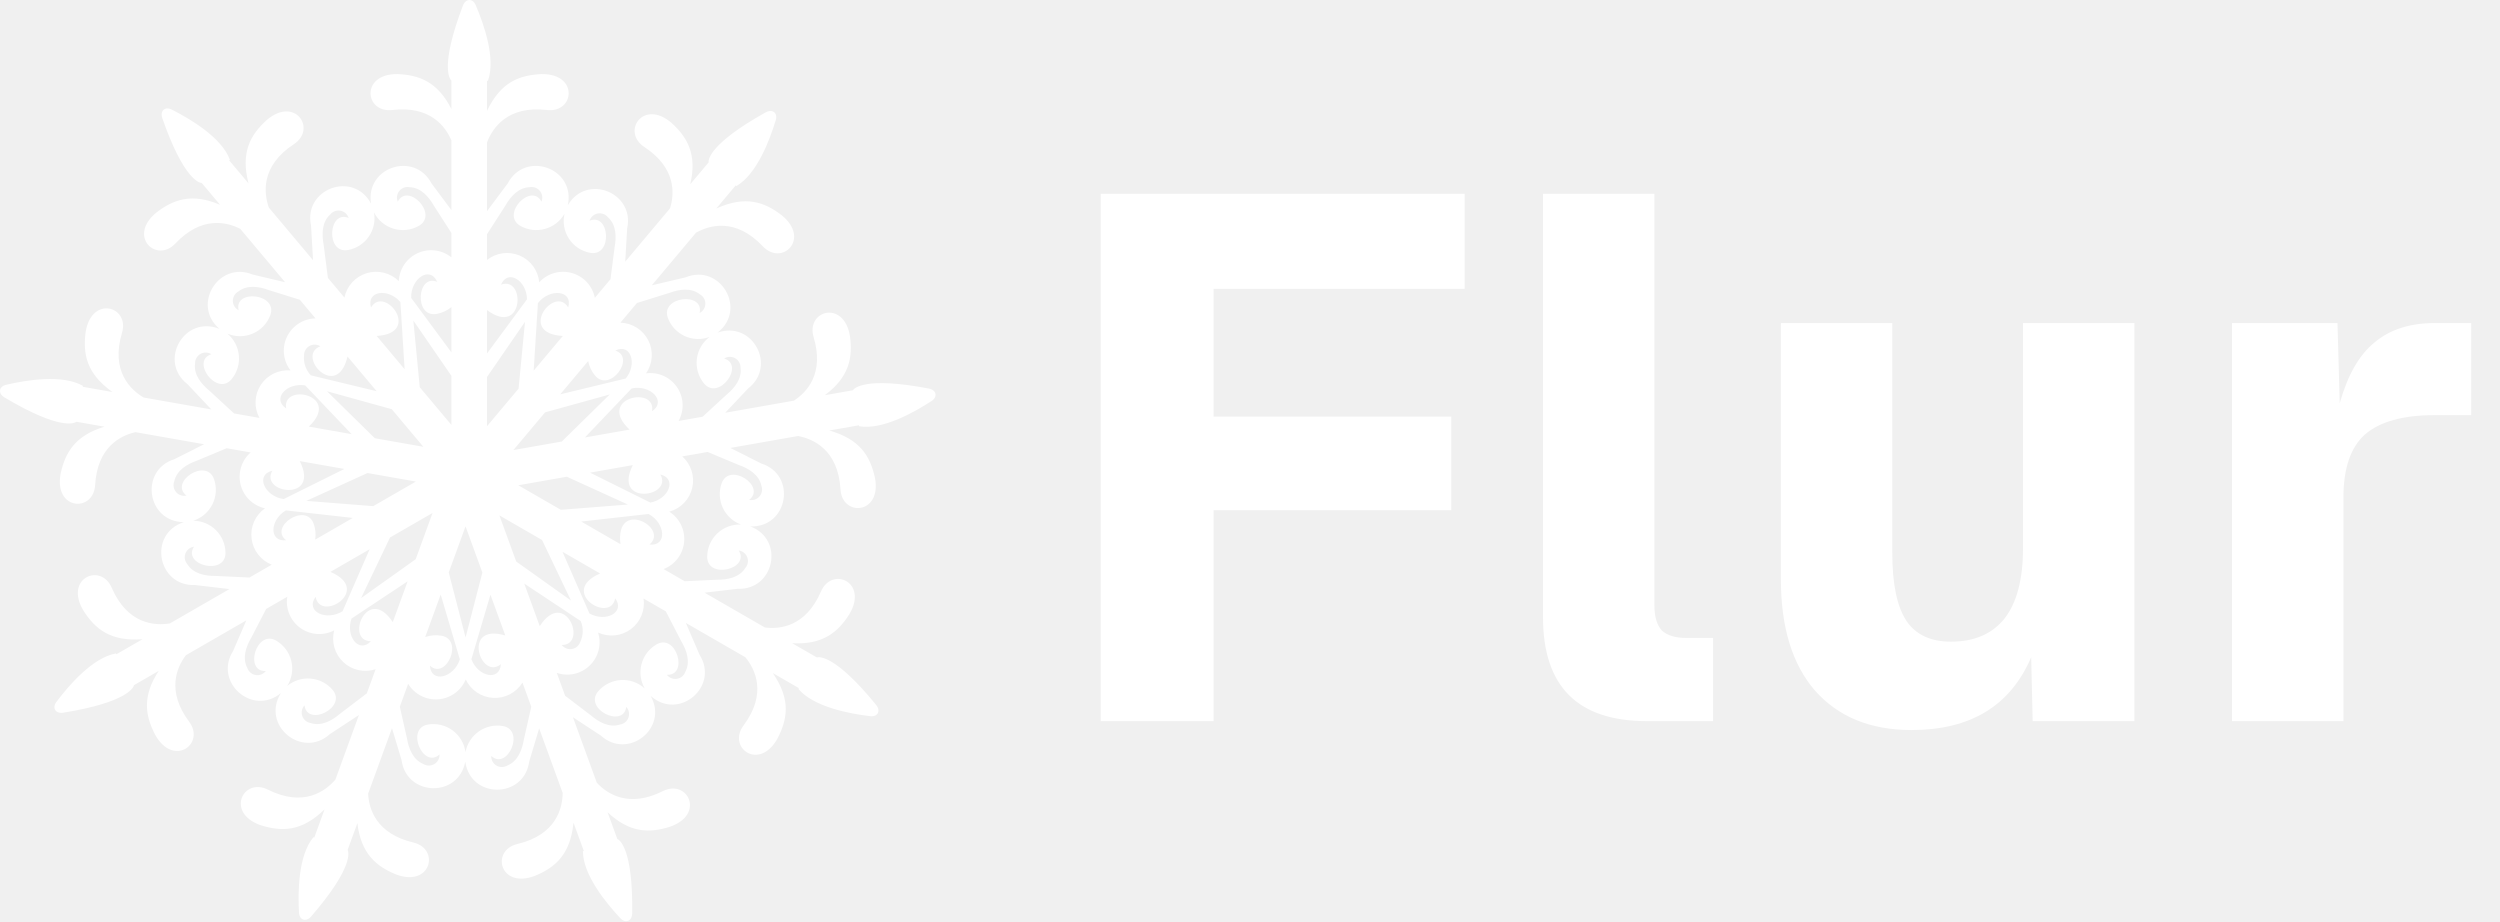
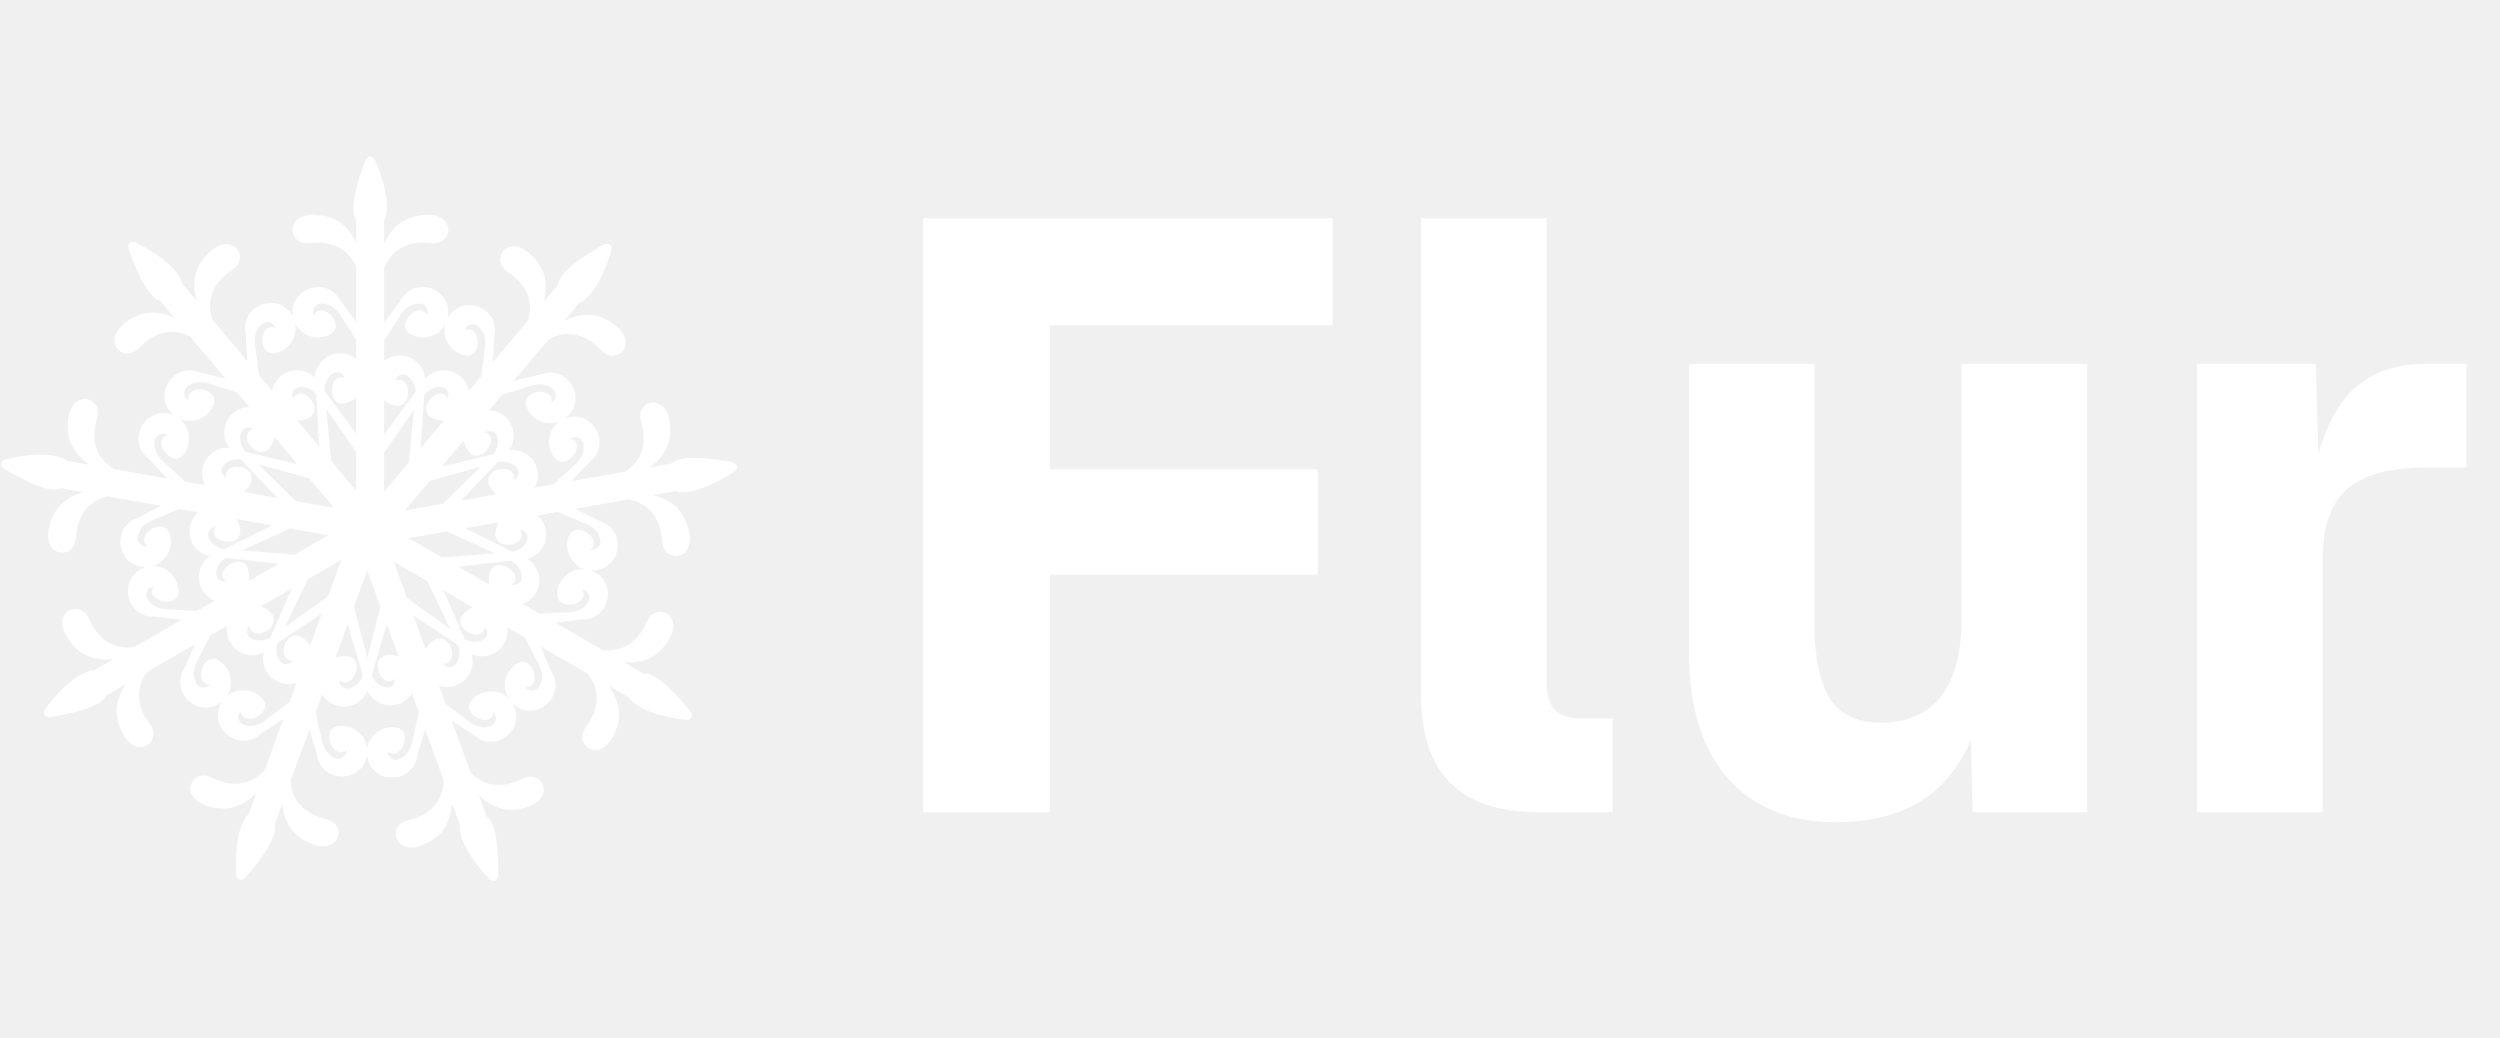
- <svg xmlns="http://www.w3.org/2000/svg" width="2087" height="769" viewBox="0 0 2087 769" fill="none">
+ <svg xmlns="http://www.w3.org/2000/svg" width="1853" height="769" viewBox="0 0 1853 769" fill="none">
  <g clip-path="url(#clip0_6018_37983)">
-     <path d="M775.421 324.37C721.504 314.065 712.886 324.363 711.97 325.795L688.561 329.919C709.071 314.661 711.954 298.336 709.548 280.664C704.521 249.832 672.563 259.288 679.213 281.463C688.346 311.92 673.528 327.491 662.723 334.469L605.4 344.566L624.508 324.316C648.76 305.643 628.238 267.355 599.006 277.67C624.071 258.208 601.294 219.658 572.318 231.53L544.112 238.194L581.032 194.243C592.056 188.085 613.929 181.385 636.823 205.632C652.723 222.472 676.9 199.554 652.683 179.79C637.977 168.432 622.291 163.063 598.008 174.033L614.172 154.791L614.79 155.309C631.831 145.35 642.575 116.975 647.62 100.235C649.431 94.228 644.751 90.695 639.19 93.796C591.255 120.521 591.281 133.942 591.501 135.628L576.221 153.818C582.116 128.961 573.819 114.604 560.605 102.61C536.913 82.219 518.517 109.983 537.881 122.7C564.475 140.167 563.144 161.61 559.357 173.894L521.942 218.435L523.55 190.653C530.14 160.803 489.688 144.588 474.025 171.311C480.621 140.285 438.458 125.378 423.862 153.084L406.544 176.3V118.927C411.026 107.131 423.47 87.954 456.61 91.828C479.628 94.519 483.401 61.439 452.131 61.848C433.5 62.724 418.114 68.409 406.544 92.545V67.425H407.351C413.996 48.855 403.967 20.22 397.061 4.157C394.582 -1.608 388.724 -1.31 386.459 4.636C366.937 55.885 375.592 66.152 376.845 67.302V91.047C365.366 68.221 349.771 62.55 331.931 61.848C300.66 61.44 304.434 94.519 327.451 91.828C359.064 88.132 371.842 105.413 376.845 117.254V175.399L360.199 153.084C346.001 125.985 304.691 139.524 309.783 170.071C294.948 142.035 252.987 157.746 259.66 188.313L261.332 217.217L224.413 173.267C220.256 161.352 217.448 138.672 245.328 120.361C264.692 107.643 246.296 79.88 222.605 100.272C208.855 112.766 200.836 127.264 207.436 153.057L191.272 133.814L191.89 133.296C185.031 114.804 158.922 99.308 143.295 91.437C137.686 88.612 133.391 92.602 135.482 98.612C153.504 150.404 166.741 152.713 168.442 152.789L183.722 170.979C160.24 160.864 144.645 166.532 130.526 177.449C106.309 197.215 130.486 220.133 146.386 203.292C168.225 180.163 189.134 185.196 200.586 191.055L238.001 235.596L210.891 229.19C182.607 217.524 159.596 254.503 183.223 274.551C153.781 262.672 131.761 301.563 156.542 320.732L176.423 341.8L119.86 331.838C109.009 325.379 92.263 309.808 101.838 277.88C108.487 255.704 76.53 246.248 71.503 277.081C69.131 295.559 72.064 311.683 93.85 327.256L69.085 322.894L69.225 322.101C52.071 312.339 22.099 317.232 5.063 321.237C-1.051 322.674 -1.774 328.489 3.695 331.749C50.863 359.873 62.467 353.114 63.805 352.088L87.217 356.212C62.719 363.541 54.42 377.896 50.63 395.325C44.797 426.016 78.065 428.048 79.409 404.938C81.255 373.198 100.511 363.628 113.054 360.762L170.378 370.859L145.488 383.359C116.363 392.592 122.436 435.503 153.375 435.903C123.281 445.814 131.506 489.609 162.761 488.381L191.547 491.755L141.807 520.441C129.339 522.461 106.491 521.285 93.279 490.679C84.103 469.422 53.538 482.698 69.528 509.544C79.458 525.241 92.359 535.646 118.934 533.633L97.156 546.192L96.752 545.494C77.33 549.031 57.519 572.024 47.045 586.03C43.287 591.057 46.474 595.975 52.762 594.962C106.955 586.226 111.528 573.606 111.899 571.945L132.485 560.073C118.435 581.417 121.315 597.743 129.627 613.527C144.908 640.783 171.701 620.979 157.859 602.412C138.848 576.913 147.441 557.217 155.206 546.969L205.615 517.897L194.592 543.454C178.223 569.227 210.488 598.2 234.445 578.641C217.77 605.557 252.252 633.825 275.405 612.815L299.627 596.916L279.983 650.828C271.732 660.382 253.472 674.151 223.657 659.188C202.949 648.796 188.077 678.591 217.602 688.891C235.408 694.432 251.813 694.347 270.95 675.62L262.349 699.225L261.591 698.949C248.988 714.129 248.608 744.463 249.598 761.917C249.953 768.181 255.56 769.902 259.724 765.089C295.616 723.601 290.999 710.996 290.215 709.486L298.345 687.174C301.317 712.545 314.028 723.201 330.553 729.957C359.797 741.024 367.578 708.65 345.027 703.315C314.056 695.987 307.965 675.383 307.318 662.547L327.226 607.909L335.228 634.565C339.274 664.819 382.633 666.296 388.399 635.93C392.944 667.255 437.551 666.769 441.767 635.809L450.092 608.077L469.736 661.989C469.563 674.606 464.435 696.878 431.967 704.56C409.416 709.895 417.197 742.269 446.442 731.201C463.641 724.158 476.14 713.273 478.769 686.781L487.37 710.386L486.611 710.661C486.725 730.382 505.953 753.864 517.943 766.599C522.246 771.169 527.649 768.887 527.742 762.526C528.539 707.7 516.892 701.008 515.319 700.355L507.189 678.042C525.792 695.569 542.388 695.571 559.393 690.136C588.917 679.836 574.045 650.04 553.337 660.433C524.896 674.706 506.971 662.833 498.216 653.415L478.307 598.777L501.59 614.059C524.157 634.637 558.322 607.929 543.2 580.965C566.84 602.042 600.697 573.029 584.004 546.605L572.536 520.015L622.277 548.702C630.263 558.478 640.666 578.832 620.737 605.563C606.896 624.13 633.688 643.934 648.969 616.678C657.525 600.124 660.289 583.97 645.15 561.893L666.928 574.453L666.524 575.151C679.301 590.185 709.141 595.827 726.521 597.884C732.758 598.622 735.429 593.405 731.406 588.473C696.736 545.96 683.508 548.314 681.883 548.823L661.297 536.951C686.827 538.433 699.54 527.778 709.07 512.696C725.059 485.849 694.493 472.573 685.317 493.83C672.715 523.026 651.343 525.44 638.576 523.847L588.167 494.775L615.836 491.532C646.365 492.806 655.351 450.409 626.415 439.463C658.088 440.43 665.354 396.467 635.563 386.943L609.667 373.938L666.231 363.975C678.639 366.336 699.706 375.248 701.641 408.521C702.985 431.631 736.253 429.599 730.42 398.909C726.463 380.766 717.902 366.581 692.241 359.393L717.006 355.031L717.146 355.825C736.608 359.138 763.097 344.3 777.734 334.716C782.988 331.277 781.676 325.566 775.421 324.37ZM558.616 244.576C566.927 241.465 576.871 239.91 584.211 245.664C585.622 246.435 586.796 247.574 587.609 248.961C588.422 250.347 588.843 251.928 588.826 253.534C588.809 255.141 588.355 256.713 587.513 258.082C586.672 259.451 585.473 260.565 584.046 261.307C588.077 243.329 550.781 247.381 557.591 265.545C558.838 268.857 560.727 271.891 563.149 274.473C565.571 277.056 568.478 279.137 571.705 280.597C574.931 282.057 578.414 282.868 581.955 282.984C585.496 283.099 589.024 282.517 592.339 281.271C589.42 283.463 586.974 286.223 585.15 289.383C583.325 292.544 582.159 296.04 581.721 299.662C581.284 303.284 581.583 306.957 582.603 310.461C583.623 313.964 585.341 317.225 587.655 320.048C599.997 335.021 622.158 304.783 604.556 299.281C605.912 298.417 607.478 297.938 609.086 297.894C610.694 297.851 612.283 298.244 613.684 299.033C615.085 299.822 616.246 300.976 617.041 302.372C617.837 303.769 618.237 305.355 618.2 306.961C619.519 316.187 613.199 324.012 606.346 329.646L586.548 347.887L566.492 351.419C568.909 347.051 570.063 342.099 569.828 337.114C569.593 332.13 567.977 327.308 565.16 323.187C562.343 319.066 558.435 315.807 553.873 313.774C549.311 311.74 544.273 311.012 539.321 311.67C542.09 307.681 543.728 303.018 544.063 298.176C544.398 293.333 543.418 288.49 541.225 284.158C539.032 279.826 535.709 276.166 531.606 273.565C527.502 270.964 522.772 269.519 517.914 269.381L531.715 252.952L558.616 244.576ZM551.241 396.074C565.42 399.491 558.32 416.677 542.933 419.559L492.563 394.564L528.284 388.272C511.126 422.537 562.277 415.215 551.241 396.074ZM513.535 499.458C522.197 511.179 505.699 519.786 492.058 512.114L469.557 460.625L500.969 478.741C465.775 493.973 509.673 521.207 513.535 499.458ZM484.398 535.901C483.883 537.422 482.963 538.776 481.738 539.816C480.512 540.857 479.026 541.545 477.44 541.807C475.853 542.07 474.225 541.896 472.729 541.306C471.233 540.716 469.926 539.731 468.947 538.456C491.133 538.401 471.71 490.347 450.581 522.681L437.641 487.169L484.748 518.412C485.938 521.184 486.523 524.178 486.462 527.194C486.402 530.21 485.698 533.178 484.398 535.901ZM418.123 554.445C417.216 568.985 399.04 564.986 393.526 550.35L409.422 496.459L421.827 530.506C385.067 519.578 401.169 568.625 418.123 554.445ZM368.426 530.684C363.913 529.902 359.274 530.291 354.954 531.812L367.893 496.3L383.874 550.481C379.1 565.565 359.893 570.904 358.872 555.689C372.443 568.166 387.578 533.875 368.426 530.684ZM327.892 519.345C306.763 487.369 287.538 535.282 309.649 535.304C299.597 545.861 288.248 531.126 293.443 516.374L340.297 485.298L327.892 519.345ZM238.906 340.961C226.752 332.906 239.308 319.182 254.753 321.731L293.528 362.427L257.807 356.135C285.662 329.799 235.089 319.203 238.906 340.961ZM253.807 296.762C253.771 295.156 254.171 293.57 254.966 292.173C255.762 290.777 256.922 289.623 258.324 288.834C259.725 288.045 261.314 287.652 262.922 287.695C264.53 287.739 266.096 288.218 267.452 289.082C246.623 296.713 281.328 335.234 290.112 297.631L314.43 326.581L259.467 313.315C257.399 311.117 255.824 308.503 254.848 305.648C253.873 302.794 253.518 299.765 253.807 296.762ZM309.736 256.693C305.609 242.72 324.059 240.269 334.251 252.138L337.766 308.209L314.451 280.454C352.738 278.164 320.812 237.576 309.736 256.693ZM364.571 262.042C369.081 261.235 373.307 259.285 376.845 256.379V294.17L343.277 248.717C342.598 232.911 358.819 221.333 364.987 235.281C347.963 228.193 345.481 265.587 364.571 262.042ZM418.221 237.62C424.052 224.266 439.763 234.234 439.932 249.871L406.543 295.081V258.849C437.345 281.678 439.009 230.087 418.221 237.62ZM496.697 313.433C509.04 328.406 531.201 298.167 513.599 292.665C526.659 286.179 532.279 303.903 522.347 315.99L467.678 329.185L490.992 301.43C491.853 305.846 493.815 309.975 496.697 313.433ZM544.303 343.3C548.102 321.465 497.353 332.228 525.562 358.628L488.304 365.19L527.287 324.275C542.752 320.863 556.983 334.809 544.303 343.3ZM416.906 430.261L452.511 450.795L476.617 501.297L430.932 468.756L416.906 430.261ZM347.029 466.823L301.425 499.306L325.575 448.714L361.091 428.231L347.029 466.823ZM353.4 372.972L312.911 365.84L272.967 326.62L327.039 341.59L353.4 372.972ZM455.026 344.246L509.001 329.302L468.986 368.593L428.599 375.706L455.026 344.246ZM347.178 402L311.573 422.534L255.735 418.136L306.79 394.886L347.178 402ZM432.691 405.109L473.18 397.978L524.144 421.187L468.207 425.592L432.691 405.109ZM474.325 256.693C463.185 237.528 431.234 278.358 469.832 280.469L445.513 309.419L449.047 253.046C458.698 240.502 478.574 242.048 474.325 256.693ZM406.543 314.742L438.274 268.637L432.904 324.429L406.543 355.811V314.742ZM350.418 323.27L345.057 267.578L376.845 313.765V354.73L350.418 323.27ZM227.355 392.922C216.31 412.142 267.684 419.366 250.215 384.921L287.473 391.483L236.832 416.613C221.132 414.536 212.533 396.568 227.355 392.922ZM261.865 437.252C255.393 418.965 224.214 439.808 238.871 450.992C224.378 452.625 225.165 434.051 238.637 426.085L294.527 432.364L263.115 450.48C263.82 446.036 263.389 441.486 261.865 437.252ZM263.46 498.213C267.366 520.028 311.37 492.577 275.823 477.407L308.587 458.511L285.964 510.277C272.519 518.725 254.504 510.631 263.46 498.213ZM374.602 477.887L388.628 439.392L402.69 477.984L388.659 532.149L374.602 477.887ZM542.18 454.576C559.139 440.289 513.338 415.949 517.959 454.285L485.195 435.389L541.386 429.077C555.429 436.392 557.356 456.214 542.18 454.576ZM421.761 171.876C426.125 164.157 432.742 156.58 442.067 156.275C443.644 155.96 445.278 156.079 446.792 156.619C448.307 157.159 449.647 158.1 450.668 159.342C451.689 160.583 452.353 162.078 452.589 163.668C452.825 165.257 452.624 166.88 452.008 168.365C443.527 152.004 417.564 179.056 434.469 188.598C440.704 192.094 448.069 192.99 454.961 191.088C461.853 189.186 467.714 184.642 471.268 178.444C470.443 181.987 470.345 185.66 470.979 189.241C471.613 192.823 472.967 196.24 474.957 199.285C476.947 202.331 479.534 204.943 482.561 206.964C485.588 208.985 488.993 210.374 492.572 211.046C511.661 214.591 509.18 177.198 492.155 184.285C492.639 182.753 493.53 181.381 494.733 180.315C495.937 179.249 497.407 178.53 498.988 178.234C500.569 177.939 502.201 178.078 503.709 178.637C505.217 179.196 506.544 180.153 507.549 181.407C514.496 187.628 514.69 197.681 513.066 206.397L509.638 233.081L496.567 248.641C495.6 243.746 493.293 239.215 489.902 235.551C486.51 231.888 482.167 229.236 477.357 227.891C472.547 226.546 467.458 226.561 462.655 227.933C457.853 229.305 453.525 231.98 450.155 235.662C449.709 230.828 447.964 226.204 445.104 222.279C442.244 218.354 438.376 215.274 433.908 213.365C429.439 211.456 424.537 210.788 419.721 211.433C414.904 212.077 410.351 214.01 406.543 217.027V195.566L421.761 171.876ZM270.143 204.058C268.518 195.342 268.712 185.289 275.659 179.068C276.664 177.814 277.992 176.856 279.5 176.297C281.008 175.738 282.639 175.599 284.22 175.895C285.801 176.19 287.272 176.909 288.476 177.975C289.679 179.041 290.57 180.414 291.054 181.946C274.029 174.858 271.547 212.252 290.637 208.707C294.119 208.055 297.438 206.723 300.405 204.79C303.372 202.856 305.928 200.357 307.928 197.436C309.928 194.516 311.332 191.23 312.061 187.767C312.79 184.304 312.828 180.732 312.175 177.254C313.829 180.507 316.125 183.392 318.924 185.736C321.723 188.08 324.968 189.834 328.463 190.894C331.958 191.953 335.631 192.296 339.262 191.901C342.893 191.507 346.407 190.383 349.592 188.597C366.497 179.056 340.534 152.004 332.053 168.364C331.437 166.88 331.236 165.257 331.472 163.668C331.709 162.078 332.373 160.583 333.394 159.341C334.414 158.1 335.754 157.159 337.269 156.619C338.783 156.079 340.417 155.96 341.994 156.275C351.319 156.58 357.936 164.156 362.3 171.876L376.845 194.519V214.863C372.959 211.727 368.277 209.731 363.322 209.097C358.367 208.463 353.332 209.215 348.78 211.271C344.228 213.326 340.337 216.604 337.54 220.739C334.743 224.874 333.15 229.703 332.939 234.689C329.487 231.273 325.175 228.851 320.459 227.681C315.743 226.51 310.797 226.634 306.146 228.039C301.494 229.444 297.309 232.078 294.032 235.662C290.755 239.247 288.509 243.649 287.53 248.404L273.729 231.976L270.143 204.058ZM174.705 326.062C167.852 320.428 161.531 312.603 162.85 303.377C162.813 301.771 163.214 300.185 164.009 298.788C164.805 297.392 165.965 296.237 167.366 295.449C168.768 294.66 170.357 294.267 171.965 294.31C173.573 294.354 175.138 294.833 176.495 295.697C158.892 301.199 181.054 331.437 193.397 316.464C197.927 310.938 200.088 303.848 199.41 296.738C198.732 289.628 195.269 283.073 189.776 278.501C193.126 279.927 196.73 280.661 200.371 280.659C204.012 280.658 207.615 279.92 210.964 278.491C214.312 277.062 217.337 274.971 219.855 272.344C222.373 269.717 224.334 266.608 225.618 263.205C232.428 245.041 195.131 240.989 199.162 258.967C197.735 258.226 196.537 257.111 195.695 255.742C194.853 254.373 194.4 252.801 194.383 251.195C194.366 249.588 194.787 248.007 195.6 246.621C196.412 245.235 197.587 244.095 198.998 243.324C206.338 237.57 216.282 239.125 224.593 242.237L250.305 250.243L263.376 265.802C258.382 265.904 253.514 267.387 249.313 270.087C245.113 272.787 241.745 276.598 239.583 281.097C237.422 285.595 236.552 290.604 237.071 295.567C237.589 300.529 239.476 305.251 242.521 309.206C237.678 308.805 232.816 309.718 228.45 311.85C224.083 313.982 220.375 317.253 217.717 321.317C215.058 325.381 213.549 330.087 213.348 334.938C213.147 339.788 214.262 344.603 216.575 348.872L195.417 345.146L174.705 326.062ZM180.103 480.802C171.229 480.886 161.351 478.95 156.425 471.036C155.363 469.829 154.649 468.357 154.36 466.776C154.071 465.196 154.217 463.566 154.783 462.062C155.349 460.559 156.313 459.237 157.573 458.238C158.833 457.239 160.34 456.601 161.935 456.391C151.992 471.908 188.426 480.843 188.246 461.448C188.162 454.357 185.296 447.582 180.264 442.579C175.233 437.577 168.436 434.747 161.337 434.697C164.787 433.595 167.98 431.813 170.728 429.457C173.476 427.101 175.724 424.219 177.339 420.981C178.953 417.743 179.902 414.214 180.128 410.604C180.355 406.993 179.855 403.374 178.657 399.96C172.186 381.673 141.008 402.517 155.664 413.7C154.094 414.049 152.459 413.964 150.933 413.456C149.407 412.948 148.048 412.035 147.002 410.815C145.955 409.595 145.26 408.114 144.991 406.53C144.721 404.946 144.888 403.319 145.473 401.822C147.392 392.702 156.011 387.508 164.379 384.555L189.228 374.179L209.253 377.706C205.492 380.99 202.718 385.252 201.238 390.018C199.758 394.783 199.63 399.865 200.869 404.699C202.108 409.532 204.665 413.928 208.255 417.397C211.846 420.865 216.329 423.271 221.207 424.346C217.239 427.149 214.104 430.97 212.131 435.407C210.158 439.843 209.421 444.729 209.999 449.549C210.576 454.368 212.446 458.943 215.411 462.789C218.376 466.635 222.326 469.609 226.844 471.398L208.25 482.121L180.103 480.802ZM283.813 595.873C277.069 601.636 268.256 606.495 259.39 603.595C257.8 603.352 256.306 602.683 255.067 601.658C253.829 600.633 252.892 599.291 252.358 597.776C251.824 596.261 251.712 594.629 252.034 593.055C252.356 591.481 253.1 590.024 254.187 588.84C256.555 607.111 290.215 590.56 277.597 575.818C272.969 570.44 266.414 567.091 259.341 566.49C252.267 565.888 245.24 568.084 239.77 572.604C241.702 569.544 243.002 566.129 243.591 562.56C244.18 558.991 244.048 555.34 243.201 551.823C242.354 548.305 240.81 544.993 238.66 542.082C236.51 539.171 233.798 536.72 230.684 534.873C213.96 525.02 203.488 561.006 221.913 560.162C220.934 561.437 219.627 562.423 218.131 563.013C216.635 563.603 215.007 563.776 213.42 563.514C211.833 563.252 210.348 562.564 209.122 561.523C207.897 560.483 206.977 559.129 206.462 557.607C202.063 549.388 205.323 539.876 209.834 532.24L222.192 508.336L239.802 498.18C239.034 503.111 239.651 508.157 241.584 512.758C243.517 517.359 246.689 521.334 250.749 524.242C254.808 527.149 259.595 528.874 264.578 529.226C269.56 529.577 274.543 528.541 278.971 526.233C277.736 530.928 277.793 535.869 279.136 540.534C280.479 545.199 283.059 549.415 286.603 552.737C290.147 556.058 294.523 558.362 299.269 559.404C304.015 560.447 308.955 560.189 313.567 558.658L306.224 578.811L283.813 595.873ZM437.306 617.432C435.848 626.177 432.225 635.558 423.567 639.03C422.193 639.865 420.617 640.311 419.009 640.321C417.4 640.332 415.819 639.905 414.435 639.087C413.051 638.269 411.915 637.091 411.149 635.678C410.383 634.266 410.015 632.671 410.086 631.066C423.657 643.543 438.792 609.252 419.64 606.061C412.634 604.912 405.457 606.555 399.652 610.637C393.846 614.718 389.876 620.913 388.594 627.888C388.106 624.303 386.904 620.852 385.059 617.74C383.213 614.627 380.763 611.915 377.85 609.764C374.938 607.614 371.624 606.068 368.104 605.218C364.584 604.368 360.929 604.232 357.355 604.817C338.203 608.007 353.338 642.298 366.909 629.822C366.98 631.427 366.612 633.021 365.846 634.433C365.08 635.846 363.944 637.024 362.56 637.842C361.175 638.66 359.595 639.087 357.986 639.077C356.378 639.067 354.803 638.62 353.429 637.785C344.771 634.313 341.146 624.933 339.689 616.187L333.773 589.941L340.728 570.854C343.313 575.124 347.033 578.593 351.474 580.877C355.915 583.161 360.904 584.169 365.884 583.789C370.865 583.41 375.642 581.658 379.685 578.728C383.728 575.798 386.879 571.805 388.785 567.193C390.86 571.583 394.083 575.332 398.114 578.043C402.145 580.754 406.834 582.327 411.686 582.596C416.538 582.865 421.373 581.82 425.679 579.571C429.986 577.322 433.605 573.953 436.153 569.819L443.496 589.972L437.306 617.432ZM568.762 535.392C573.273 543.027 576.533 552.54 572.135 560.759C571.62 562.281 570.7 563.634 569.475 564.675C568.249 565.715 566.763 566.403 565.177 566.666C563.59 566.928 561.962 566.755 560.466 566.165C558.97 565.574 557.662 564.589 556.684 563.314C575.108 564.158 564.637 528.171 547.911 538.025C541.806 541.643 537.365 547.509 535.544 554.363C533.723 561.217 534.667 568.512 538.174 574.678C535.493 572.245 532.352 570.374 528.935 569.174C525.519 567.975 521.896 567.472 518.281 567.694C514.667 567.917 511.134 568.86 507.89 570.469C504.647 572.079 501.759 574.321 499.398 577.064C486.779 591.805 520.439 608.355 522.807 590.084C523.894 591.268 524.639 592.725 524.961 594.299C525.283 595.873 525.171 597.505 524.637 599.021C524.103 600.536 523.166 601.878 521.928 602.903C520.689 603.928 519.195 604.597 517.605 604.84C508.738 607.74 499.926 602.881 493.182 597.117L471.761 580.81L464.806 561.723C469.534 563.334 474.616 563.603 479.488 562.501C484.359 561.399 488.83 558.968 492.401 555.48C495.972 551.991 498.504 547.581 499.716 542.741C500.928 537.9 500.772 532.819 499.265 528.062C503.679 530.093 508.56 530.895 513.392 530.383C518.225 529.872 522.83 528.066 526.72 525.157C530.61 522.247 533.641 518.343 535.492 513.855C537.344 509.367 537.948 504.462 537.24 499.66L555.833 510.383L568.762 535.392ZM616.672 388.139C625.04 391.092 633.658 396.286 635.578 405.406C636.163 406.903 636.33 408.53 636.06 410.114C635.791 411.698 635.095 413.179 634.049 414.399C633.002 415.619 631.643 416.532 630.118 417.04C628.592 417.548 626.957 417.633 625.386 417.284C640.043 406.101 608.864 385.257 602.393 403.544C600.044 410.236 600.417 417.581 603.433 424.001C606.449 430.421 611.866 435.402 618.519 437.875C614.901 437.732 611.29 438.316 607.901 439.591C604.512 440.865 601.413 442.806 598.787 445.297C596.161 447.788 594.062 450.78 592.613 454.095C591.164 457.411 590.395 460.982 590.351 464.6C590.17 483.994 626.605 475.06 616.661 459.543C618.256 459.753 619.764 460.391 621.024 461.39C622.284 462.388 623.248 463.71 623.814 465.214C624.38 466.718 624.526 468.347 624.237 469.928C623.948 471.508 623.234 472.981 622.172 474.187C617.245 482.101 607.368 484.038 598.493 483.953L571.59 485.214L553.981 475.059C558.639 473.257 562.705 470.201 565.728 466.228C568.75 462.256 570.61 457.524 571.101 452.558C571.592 447.593 570.694 442.589 568.508 438.103C566.321 433.617 562.932 429.824 558.716 427.147C563.404 425.869 567.66 423.35 571.033 419.855C574.406 416.36 576.771 412.02 577.878 407.294C578.986 402.567 578.795 397.63 577.326 393.003C575.857 388.376 573.163 384.231 569.531 381.007L590.674 377.283L616.672 388.139Z" fill="white" />
+     <path d="M542.292 342.511C504.642 335.314 498.624 342.505 497.984 343.506L481.637 346.385C495.959 335.731 497.973 324.331 496.293 311.99C492.782 290.46 470.466 297.063 475.11 312.549C481.487 333.817 471.14 344.69 463.595 349.563L423.565 356.614L436.909 342.473C453.844 329.433 439.513 302.696 419.1 309.899C436.603 296.309 420.698 269.389 400.464 277.679L380.767 282.333L406.548 251.642C414.247 247.342 429.521 242.663 445.508 259.595C456.611 271.354 473.494 255.351 456.583 241.549C446.314 233.618 435.36 229.868 418.403 237.529L429.691 224.092L430.123 224.454C442.022 217.5 449.525 197.685 453.048 185.995C454.313 181.8 451.045 179.333 447.161 181.498C413.687 200.161 413.705 209.533 413.859 210.71L403.189 223.412C407.306 206.055 401.512 196.029 392.284 187.654C375.74 173.415 362.894 192.802 376.416 201.683C394.987 213.88 394.057 228.854 391.413 237.432L365.286 268.535L366.408 249.135C371.01 228.29 342.762 216.967 331.825 235.628C336.431 213.963 306.988 203.552 296.795 222.9L284.702 239.112V199.048C287.832 190.811 296.522 177.419 319.664 180.124C335.737 182.003 338.372 158.904 316.536 159.189C303.526 159.801 292.782 163.771 284.702 180.625V163.083H285.265C289.906 150.116 282.903 130.12 278.08 118.903C276.349 114.877 272.258 115.085 270.676 119.237C257.044 155.025 263.088 162.195 263.963 162.998V179.579C255.947 163.639 245.057 159.679 232.599 159.189C210.763 158.904 213.397 182.003 229.471 180.124C251.546 177.544 260.47 189.611 263.963 197.88V238.482L252.339 222.9C242.424 203.977 213.577 213.431 217.133 234.762C206.774 215.185 177.472 226.156 182.131 247.501L183.299 267.685L157.518 236.994C154.615 228.674 152.655 212.836 172.124 200.049C185.645 191.168 172.8 171.781 156.256 186.021C146.654 194.745 141.054 204.87 145.663 222.881L134.375 209.444L134.807 209.082C130.018 196.169 111.785 185.348 100.873 179.851C96.956 177.879 93.957 180.665 95.417 184.861C108.002 221.029 117.245 222.641 118.434 222.694L129.103 235.396C112.706 228.333 101.815 232.291 91.956 239.915C75.045 253.717 91.928 269.721 103.032 257.961C118.282 241.81 132.883 245.324 140.88 249.415L167.007 280.519L148.076 276.046C128.325 267.899 112.256 293.722 128.755 307.722C108.195 299.427 92.819 326.584 110.124 339.97L124.007 354.682L84.508 347.725C76.931 343.215 65.237 332.342 71.923 310.046C76.566 294.561 54.25 287.957 50.74 309.488C49.084 322.392 51.132 333.651 66.345 344.526L49.051 341.48L49.149 340.926C37.17 334.109 16.241 337.526 4.344 340.323C0.075 341.326 -0.43 345.387 3.389 347.664C36.327 367.302 44.43 362.583 45.364 361.866L61.713 364.746C44.606 369.864 38.811 379.889 36.164 392.059C32.091 413.491 55.322 414.91 56.261 398.772C57.55 376.608 70.996 369.925 79.755 367.924L119.785 374.974L102.404 383.703C82.066 390.151 86.307 420.116 107.912 420.395C86.897 427.316 92.64 457.899 114.466 457.041L134.568 459.397L99.834 479.429C91.127 480.84 75.172 480.019 65.946 458.646C59.539 443.802 38.194 453.072 49.36 471.82C56.295 482.781 65.304 490.047 83.861 488.641L68.653 497.411L68.372 496.924C54.809 499.393 40.974 515.45 33.661 525.23C31.036 528.74 33.262 532.175 37.653 531.468C75.496 525.367 78.69 516.554 78.948 515.395L93.324 507.104C83.513 522.009 85.524 533.409 91.328 544.432C101.999 563.465 120.709 549.635 111.043 536.67C97.768 518.864 103.768 505.11 109.19 497.954L144.392 477.653L136.694 495.499C125.263 513.497 147.794 533.729 164.524 520.07C152.879 538.866 176.959 558.606 193.126 543.934L210.041 532.832L196.323 570.479C190.562 577.151 177.811 586.766 156.991 576.317C142.53 569.06 132.145 589.867 152.762 597.059C165.196 600.929 176.652 600.869 190.015 587.792L184.009 604.275L183.48 604.083C174.679 614.683 174.414 635.866 175.105 648.054C175.353 652.428 179.269 653.63 182.176 650.269C207.24 621.298 204.016 612.495 203.468 611.441L209.145 595.86C211.221 613.577 220.098 621.018 231.637 625.736C252.059 633.464 257.492 610.857 241.745 607.132C220.117 602.015 215.863 587.626 215.411 578.663L229.314 540.509L234.901 559.123C237.727 580.249 268.005 581.281 272.031 560.076C275.205 581.951 306.355 581.611 309.298 559.992L315.112 540.626L328.829 578.273C328.709 587.083 325.128 602.636 302.455 608.001C286.708 611.726 292.141 634.333 312.563 626.604C324.573 621.686 333.301 614.085 335.137 595.585L341.144 612.069L340.614 612.262C340.693 626.032 354.121 642.43 362.493 651.323C365.498 654.515 369.271 652.921 369.336 648.479C369.893 610.194 361.759 605.52 360.661 605.064L354.984 589.483C367.974 601.723 379.563 601.724 391.438 597.928C412.055 590.736 401.67 569.929 387.209 577.186C367.348 587.153 354.831 578.862 348.717 572.286L334.815 534.132L351.073 544.803C366.833 559.173 390.69 540.523 380.131 521.693C396.639 536.412 420.281 516.151 408.624 497.7L400.616 479.132L435.35 499.164C440.927 505.991 448.192 520.204 434.275 538.871C424.61 551.836 443.319 565.665 453.99 546.632C459.964 535.072 461.895 523.792 451.323 508.375L466.531 517.146L466.249 517.634C475.171 528.132 496.009 532.071 508.145 533.508C512.501 534.023 514.366 530.38 511.557 526.936C487.346 497.249 478.108 498.893 476.974 499.248L462.599 490.958C480.426 491.993 489.304 484.553 495.959 474.02C507.124 455.273 485.78 446.002 479.372 460.846C470.572 481.234 455.648 482.92 446.732 481.808L411.531 461.506L430.852 459.241C452.171 460.131 458.446 430.525 438.24 422.881C460.358 423.557 465.431 392.856 444.628 386.206L426.545 377.124L466.044 370.167C474.709 371.816 489.42 378.039 490.771 401.274C491.71 417.412 514.941 415.993 510.868 394.562C508.104 381.892 502.127 371.987 484.207 366.968L501.501 363.922L501.598 364.476C515.189 366.789 533.686 356.428 543.908 349.736C547.576 347.334 546.661 343.346 542.292 342.511ZM390.895 286.79C396.699 284.617 403.643 283.531 408.769 287.549C409.754 288.088 410.574 288.883 411.142 289.852C411.709 290.82 412.003 291.924 411.991 293.045C411.979 294.167 411.663 295.265 411.075 296.221C410.487 297.177 409.65 297.955 408.654 298.473C411.469 285.919 385.424 288.748 390.179 301.433C391.051 303.745 392.37 305.864 394.061 307.667C395.752 309.471 397.782 310.924 400.035 311.943C402.289 312.963 404.721 313.529 407.193 313.61C409.666 313.691 412.13 313.285 414.445 312.414C412.406 313.945 410.698 315.872 409.424 318.079C408.15 320.286 407.336 322.727 407.03 325.257C406.724 327.786 406.934 330.351 407.646 332.798C408.358 335.244 409.558 337.521 411.173 339.493C419.792 349.949 435.268 328.833 422.976 324.991C423.923 324.388 425.016 324.053 426.139 324.022C427.262 323.992 428.372 324.267 429.35 324.818C430.329 325.368 431.139 326.174 431.694 327.149C432.25 328.124 432.53 329.232 432.504 330.354C433.425 336.796 429.011 342.261 424.226 346.195L410.401 358.932L396.395 361.399C398.083 358.349 398.889 354.891 398.725 351.41C398.561 347.929 397.432 344.563 395.465 341.685C393.498 338.807 390.769 336.531 387.583 335.111C384.398 333.691 380.88 333.183 377.422 333.642C379.355 330.857 380.499 327.601 380.733 324.219C380.967 320.837 380.282 317.455 378.751 314.43C377.22 311.405 374.899 308.849 372.034 307.033C369.169 305.217 365.865 304.207 362.473 304.111L372.11 292.639L390.895 286.79ZM385.746 392.582C395.647 394.968 390.689 406.969 379.944 408.982L344.77 391.528L369.714 387.134C357.733 411.061 393.452 405.948 385.746 392.582ZM359.415 464.776C365.464 472.961 353.943 478.971 344.417 473.614L328.704 437.659L350.64 450.31C326.064 460.946 356.718 479.964 359.415 464.776ZM339.068 490.224C338.709 491.287 338.066 492.232 337.211 492.959C336.355 493.685 335.317 494.166 334.209 494.349C333.101 494.532 331.964 494.411 330.92 493.999C329.875 493.587 328.962 492.899 328.279 492.009C343.771 491.97 330.208 458.414 315.454 480.993L306.418 456.195L339.313 478.012C340.144 479.948 340.552 482.039 340.51 484.145C340.468 486.251 339.976 488.323 339.068 490.224ZM292.788 503.174C292.154 513.328 279.462 510.535 275.612 500.314L286.712 462.682L295.374 486.457C269.704 478.826 280.948 513.076 292.788 503.174ZM258.084 486.582C254.932 486.036 251.693 486.307 248.676 487.37L257.712 462.571L268.871 500.406C265.538 510.939 252.125 514.667 251.412 504.043C260.889 512.755 271.458 488.81 258.084 486.582ZM229.779 478.663C215.024 456.335 201.599 489.792 217.04 489.808C210.02 497.18 202.095 486.89 205.723 476.589L238.441 454.888L229.779 478.663ZM167.639 354.096C159.152 348.472 167.92 338.888 178.705 340.667L205.782 369.086L180.838 364.693C200.289 346.302 164.973 338.903 167.639 354.096ZM178.045 323.232C178.019 322.11 178.299 321.003 178.854 320.027C179.41 319.052 180.22 318.246 181.198 317.695C182.177 317.145 183.287 316.87 184.41 316.9C185.532 316.931 186.626 317.266 187.573 317.869C173.028 323.198 197.263 350.097 203.396 323.838L220.378 344.054L181.997 334.791C180.553 333.256 179.453 331.431 178.772 329.437C178.09 327.444 177.842 325.328 178.045 323.232ZM217.1 295.251C214.219 285.494 227.102 283.782 234.219 292.071L236.674 331.225L220.393 311.844C247.129 310.244 224.834 281.902 217.1 295.251ZM255.392 298.986C258.541 298.423 261.492 297.061 263.963 295.032V321.422L240.522 289.681C240.048 278.644 251.375 270.559 255.683 280.299C243.794 275.35 242.061 301.462 255.392 298.986ZM292.856 281.932C296.928 272.607 307.899 279.568 308.017 290.487L284.702 322.058V296.757C306.211 312.698 307.373 276.672 292.856 281.932ZM347.657 334.873C356.276 345.329 371.751 324.213 359.459 320.371C368.579 315.842 372.504 328.219 365.569 336.659L327.393 345.873L343.673 326.491C344.274 329.575 345.644 332.458 347.657 334.873ZM380.901 355.729C383.553 340.482 348.115 347.998 367.814 366.433L341.796 371.016L369.018 342.444C379.817 340.062 389.755 349.8 380.901 355.729ZM291.938 416.455L316.801 430.794L333.635 466.061L301.733 443.337L291.938 416.455ZM243.142 441.987L211.297 464.67L228.16 429.341L252.962 415.038L243.142 441.987ZM247.591 376.45L219.317 371.47L191.424 344.082L229.183 354.536L247.591 376.45ZM318.558 356.39L356.249 345.955L328.306 373.392L300.103 378.359L318.558 356.39ZM243.246 396.72L218.383 411.059L179.391 407.989L215.043 391.753L243.246 396.72ZM302.961 398.892L331.235 393.912L366.823 410.119L327.762 413.195L302.961 398.892ZM332.034 295.251C324.255 281.868 301.943 310.38 328.897 311.854L311.915 332.07L314.382 292.705C321.122 283.945 335.002 285.024 332.034 295.251ZM284.702 335.787L306.86 303.592L303.11 342.552L284.702 364.466V335.787ZM245.509 341.742L241.765 302.852L263.963 335.105V363.711L245.509 341.742ZM159.573 390.381C151.86 403.802 187.735 408.847 175.536 384.794L201.554 389.376L166.191 406.925C155.227 405.474 149.222 392.927 159.573 390.381ZM183.671 421.337C179.152 408.567 157.38 423.122 167.614 430.932C157.494 432.073 158.043 419.102 167.451 413.539L206.48 417.924L184.545 430.574C185.036 427.471 184.736 424.294 183.671 421.337ZM184.785 463.907C187.513 479.141 218.241 459.971 193.418 449.378L216.298 436.182L200.5 472.331C191.111 478.23 178.531 472.579 184.785 463.907ZM262.397 449.713L272.191 422.832L282.011 449.781L272.213 487.604L262.397 449.713ZM379.418 433.435C391.261 423.458 359.277 406.461 362.504 433.231L339.625 420.036L378.863 415.628C388.67 420.737 390.016 434.578 379.418 433.435ZM295.329 236.023C298.376 230.632 302.997 225.341 309.508 225.129C310.61 224.908 311.75 224.991 312.808 225.369C313.866 225.746 314.801 226.403 315.514 227.27C316.227 228.137 316.691 229.181 316.856 230.291C317.021 231.4 316.88 232.534 316.45 233.571C310.528 222.146 292.397 241.036 304.202 247.7C308.556 250.141 313.699 250.766 318.512 249.438C323.325 248.111 327.417 244.937 329.899 240.609C329.324 243.083 329.255 245.648 329.698 248.149C330.141 250.65 331.086 253.036 332.475 255.163C333.865 257.29 335.671 259.114 337.785 260.525C339.899 261.936 342.277 262.906 344.776 263.376C358.107 265.851 356.374 239.739 344.485 244.688C344.823 243.618 345.445 242.66 346.285 241.915C347.126 241.171 348.153 240.669 349.257 240.463C350.361 240.256 351.5 240.353 352.553 240.744C353.606 241.134 354.533 241.803 355.235 242.678C360.086 247.022 360.222 254.042 359.087 260.129L356.694 278.763L347.566 289.628C346.891 286.21 345.28 283.046 342.911 280.488C340.543 277.93 337.511 276.078 334.152 275.139C330.793 274.199 327.239 274.209 323.885 275.167C320.532 276.126 317.51 277.994 315.156 280.565C314.845 277.19 313.626 273.961 311.629 271.22C309.632 268.479 306.931 266.328 303.81 264.995C300.69 263.661 297.267 263.195 293.903 263.645C290.54 264.096 287.36 265.445 284.702 267.552V252.566L295.329 236.023ZM189.452 258.495C188.318 252.409 188.453 245.389 193.304 241.045C194.006 240.169 194.933 239.5 195.986 239.11C197.039 238.72 198.178 238.623 199.282 238.829C200.386 239.035 201.413 239.538 202.254 240.282C203.094 241.026 203.717 241.985 204.054 243.055C192.166 238.105 190.432 264.218 203.763 261.742C206.195 261.287 208.513 260.357 210.584 259.006C212.656 257.656 214.441 255.911 215.838 253.872C217.234 251.832 218.215 249.538 218.724 247.119C219.233 244.701 219.26 242.207 218.803 239.778C219.959 242.049 221.562 244.064 223.516 245.701C225.471 247.338 227.737 248.563 230.177 249.303C232.618 250.043 235.183 250.282 237.719 250.007C240.254 249.731 242.708 248.946 244.932 247.699C256.737 241.036 238.607 222.146 232.684 233.57C232.254 232.534 232.114 231.4 232.279 230.291C232.444 229.181 232.908 228.137 233.62 227.27C234.333 226.403 235.269 225.745 236.326 225.368C237.384 224.991 238.525 224.908 239.626 225.129C246.138 225.341 250.759 230.632 253.806 236.023L263.963 251.834V266.041C261.249 263.851 257.98 262.457 254.52 262.014C251.06 261.571 247.544 262.097 244.365 263.532C241.186 264.968 238.469 267.257 236.516 270.144C234.563 273.032 233.451 276.404 233.303 279.886C230.893 277.5 227.881 275.809 224.588 274.992C221.295 274.174 217.841 274.261 214.593 275.242C211.345 276.223 208.422 278.062 206.134 280.565C203.846 283.068 202.277 286.143 201.593 289.463L191.956 277.991L189.452 258.495ZM122.807 343.692C118.021 339.758 113.607 334.293 114.528 327.851C114.503 326.729 114.782 325.622 115.338 324.647C115.893 323.672 116.704 322.865 117.682 322.315C118.661 321.764 119.771 321.489 120.893 321.52C122.016 321.55 123.109 321.885 124.056 322.488C111.764 326.33 127.24 347.446 135.859 336.99C139.023 333.131 140.532 328.18 140.058 323.215C139.585 318.25 137.167 313.673 133.331 310.48C135.67 311.476 138.187 311.988 140.73 311.987C143.272 311.986 145.788 311.471 148.127 310.473C150.465 309.475 152.577 308.015 154.335 306.181C156.094 304.346 157.463 302.175 158.36 299.798C163.115 287.115 137.07 284.285 139.885 296.839C138.889 296.322 138.052 295.543 137.464 294.587C136.877 293.631 136.56 292.534 136.548 291.412C136.536 290.29 136.83 289.186 137.398 288.218C137.965 287.25 138.786 286.454 139.771 285.915C144.896 281.898 151.84 282.984 157.644 285.156L175.599 290.747L184.726 301.612C181.239 301.683 177.84 302.719 174.906 304.604C171.973 306.49 169.621 309.151 168.112 312.293C166.603 315.434 165.995 318.932 166.357 322.397C166.719 325.862 168.037 329.16 170.163 331.922C166.781 331.641 163.386 332.279 160.337 333.768C157.288 335.257 154.699 337.541 152.842 340.379C150.986 343.217 149.932 346.503 149.792 349.89C149.651 353.277 150.43 356.639 152.045 359.621L137.27 357.018L122.807 343.692ZM126.577 451.748C120.379 451.807 113.482 450.455 110.041 444.929C109.3 444.086 108.802 443.058 108.6 441.954C108.398 440.851 108.5 439.713 108.895 438.663C109.29 437.612 109.963 436.689 110.843 435.992C111.723 435.294 112.776 434.849 113.889 434.702C106.946 445.538 132.388 451.777 132.263 438.233C132.204 433.282 130.203 428.551 126.689 425.057C123.175 421.564 118.429 419.588 113.472 419.553C115.881 418.783 118.11 417.539 120.03 415.894C121.949 414.249 123.518 412.236 124.646 409.975C125.773 407.714 126.436 405.25 126.594 402.728C126.752 400.207 126.403 397.68 125.567 395.296C121.048 382.526 99.276 397.081 109.51 404.891C108.414 405.134 107.272 405.075 106.207 404.72C105.141 404.365 104.192 403.728 103.461 402.876C102.73 402.024 102.245 400.99 102.057 399.884C101.869 398.778 101.985 397.641 102.393 396.596C103.734 390.228 109.752 386.6 115.596 384.539L132.949 377.292L146.932 379.756C144.306 382.049 142.368 385.025 141.335 388.353C140.301 391.681 140.212 395.23 141.077 398.605C141.942 401.98 143.728 405.05 146.235 407.472C148.743 409.894 151.873 411.574 155.28 412.325C152.509 414.282 150.319 416.951 148.942 420.048C147.564 423.146 147.049 426.558 147.453 429.924C147.856 433.29 149.162 436.484 151.232 439.17C153.303 441.856 156.061 443.933 159.216 445.182L146.232 452.67L126.577 451.748ZM198.998 532.104C194.288 536.128 188.134 539.521 181.943 537.496C180.832 537.327 179.789 536.859 178.924 536.143C178.059 535.428 177.406 534.491 177.033 533.433C176.659 532.374 176.581 531.235 176.806 530.136C177.031 529.036 177.551 528.019 178.31 527.192C179.963 539.951 203.469 528.394 194.657 518.099C191.426 514.344 186.848 512.005 181.909 511.585C176.969 511.165 172.062 512.698 168.242 515.855C169.592 513.718 170.499 511.334 170.911 508.841C171.322 506.349 171.229 503.799 170.638 501.343C170.047 498.887 168.968 496.574 167.467 494.541C165.966 492.508 164.072 490.796 161.897 489.507C150.219 482.626 142.906 507.756 155.772 507.167C155.089 508.057 154.176 508.745 153.131 509.157C152.087 509.569 150.95 509.69 149.842 509.507C148.734 509.324 147.696 508.843 146.841 508.117C145.985 507.39 145.343 506.445 144.983 505.382C141.911 499.643 144.188 493 147.338 487.669L155.967 470.976L168.264 463.884C167.729 467.327 168.159 470.851 169.509 474.064C170.859 477.277 173.074 480.053 175.909 482.083C178.743 484.113 182.086 485.318 185.566 485.563C189.045 485.809 192.525 485.085 195.617 483.473C194.754 486.752 194.794 490.202 195.732 493.46C196.67 496.718 198.471 499.662 200.946 501.981C203.421 504.301 206.477 505.909 209.791 506.637C213.105 507.365 216.555 507.185 219.775 506.116L214.648 520.189L198.998 532.104ZM306.184 547.159C305.166 553.266 302.635 559.816 296.589 562.241C295.63 562.824 294.529 563.135 293.406 563.143C292.283 563.15 291.179 562.851 290.213 562.28C289.246 561.709 288.453 560.887 287.918 559.9C287.383 558.914 287.126 557.8 287.175 556.68C296.652 565.392 307.222 541.446 293.847 539.218C288.955 538.416 283.943 539.563 279.889 542.413C275.835 545.264 273.063 549.589 272.168 554.46C271.827 551.957 270.987 549.547 269.699 547.373C268.41 545.2 266.699 543.306 264.665 541.804C262.632 540.302 260.317 539.223 257.859 538.63C255.401 538.036 252.849 537.941 250.353 538.349C236.979 540.577 247.548 564.523 257.025 555.81C257.074 556.931 256.817 558.044 256.282 559.031C255.748 560.017 254.954 560.84 253.988 561.411C253.021 561.982 251.917 562.28 250.794 562.273C249.671 562.266 248.571 561.955 247.611 561.371C241.565 558.947 239.034 552.396 238.017 546.29L233.886 527.962L238.742 514.633C240.547 517.614 243.145 520.037 246.246 521.632C249.347 523.227 252.831 523.931 256.309 523.666C259.787 523.401 263.123 522.177 265.946 520.131C268.77 518.085 270.97 515.297 272.301 512.076C273.75 515.142 276 517.76 278.815 519.653C281.63 521.546 284.905 522.645 288.293 522.833C291.681 523.02 295.057 522.29 298.065 520.72C301.072 519.149 303.599 516.797 305.378 513.91L310.506 527.983L306.184 547.159ZM397.981 489.869C401.131 495.201 403.407 501.844 400.336 507.583C399.976 508.646 399.334 509.591 398.478 510.318C397.622 511.044 396.585 511.525 395.477 511.708C394.369 511.891 393.232 511.77 392.187 511.358C391.143 510.946 390.23 510.258 389.546 509.368C402.412 509.957 395.1 484.827 383.42 491.708C379.157 494.234 376.056 498.331 374.784 503.117C373.513 507.903 374.172 512.997 376.62 517.303C374.749 515.604 372.555 514.297 370.169 513.46C367.783 512.622 365.254 512.271 362.729 512.426C360.205 512.582 357.738 513.24 355.473 514.364C353.208 515.488 351.192 517.054 349.543 518.969C340.731 529.263 364.236 540.82 365.89 528.061C366.649 528.888 367.169 529.906 367.394 531.005C367.619 532.104 367.541 533.244 367.168 534.302C366.794 535.36 366.14 536.297 365.276 537.013C364.411 537.729 363.367 538.196 362.257 538.365C356.065 540.39 349.911 536.997 345.202 532.973L330.244 521.585L325.387 508.257C328.689 509.382 332.238 509.57 335.639 508.8C339.041 508.03 342.163 506.333 344.657 503.897C347.15 501.46 348.919 498.381 349.765 495.001C350.611 491.621 350.502 488.072 349.45 484.75C352.532 486.169 355.941 486.729 359.315 486.372C362.69 486.015 365.905 484.754 368.622 482.722C371.338 480.69 373.455 477.963 374.748 474.829C376.041 471.695 376.463 468.271 375.968 464.917L388.952 472.405L397.981 489.869ZM431.436 387.041C437.28 389.103 443.298 392.73 444.639 399.099C445.047 400.144 445.164 401.28 444.975 402.387C444.787 403.493 444.302 404.527 443.571 405.379C442.84 406.231 441.891 406.868 440.826 407.223C439.76 407.578 438.618 407.637 437.522 407.394C447.757 399.584 425.984 385.029 421.465 397.799C419.825 402.472 420.086 407.601 422.192 412.084C424.297 416.567 428.08 420.046 432.726 421.772C430.2 421.673 427.678 422.08 425.312 422.97C422.945 423.861 420.781 425.215 418.947 426.955C417.114 428.695 415.647 430.784 414.636 433.099C413.624 435.414 413.087 437.908 413.056 440.434C412.93 453.978 438.373 447.739 431.429 436.903C432.543 437.05 433.596 437.495 434.475 438.193C435.355 438.89 436.029 439.813 436.424 440.864C436.819 441.914 436.921 443.051 436.719 444.155C436.517 445.259 436.019 446.287 435.277 447.129C431.837 452.656 424.94 454.008 418.742 453.949L399.955 454.83L387.658 447.738C390.911 446.48 393.751 444.346 395.862 441.572C397.972 438.798 399.271 435.493 399.614 432.026C399.957 428.558 399.33 425.064 397.803 421.931C396.276 418.799 393.909 416.15 390.966 414.281C394.239 413.388 397.211 411.629 399.566 409.189C401.921 406.748 403.573 403.718 404.347 400.417C405.12 397.117 404.987 393.669 403.961 390.438C402.935 387.207 401.054 384.312 398.517 382.061L413.282 379.46L431.436 387.041Z" fill="white" />
  </g>
-   <path d="M918.88 161.8H1222.68V241.16H1013.12V347.8H1211.52V425.92H1013.12V602H918.88V161.8ZM1374.9 602C1317.03 602 1288.1 573.067 1288.1 515.2V161.8H1381.1V505.28C1381.1 514.787 1383.17 521.813 1387.3 526.36C1391.85 530.493 1398.67 532.56 1407.76 532.56H1430.08V602H1374.9ZM1595.81 609.44C1561.51 609.44 1534.64 598.487 1515.21 576.58C1496.2 554.673 1486.69 523.673 1486.69 483.58V269.68H1579.69V461.88C1579.69 487.507 1583.62 506.313 1591.47 518.3C1599.33 529.873 1611.73 535.66 1628.67 535.66C1648.1 535.66 1662.98 529.253 1673.31 516.44C1683.65 503.213 1688.81 483.58 1688.81 457.54V269.68H1781.81V602H1696.87L1695.63 548.68C1678.27 589.187 1645 609.44 1595.81 609.44ZM1863.29 269.68H1951.34L1953.2 336.64C1959.81 313.08 1969.52 296.133 1982.34 285.8C1995.15 275.053 2011.89 269.68 2032.56 269.68H2062.94V346.56H2032.56C2006.1 346.56 1986.68 351.933 1974.28 362.68C1962.29 373.427 1956.3 390.993 1956.3 415.38V602H1863.29V269.68Z" fill="white" />
+   <path d="M684.068 161.8H987.868V241.16H778.308V347.8H976.708V425.92H778.308V602H684.068V161.8ZM1140.09 602C1082.22 602 1053.29 573.067 1053.29 515.2V161.8H1146.29V505.28C1146.29 514.787 1148.35 521.813 1152.49 526.36C1157.03 530.493 1163.85 532.56 1172.95 532.56H1195.27V602H1140.09ZM1361 609.44C1326.69 609.44 1299.83 598.487 1280.4 576.58C1261.39 554.673 1251.88 523.673 1251.88 483.58V269.68H1344.88V461.88C1344.88 487.507 1348.81 506.313 1356.66 518.3C1364.51 529.873 1376.91 535.66 1393.86 535.66C1413.29 535.66 1428.17 529.253 1438.5 516.44C1448.83 503.213 1454 483.58 1454 457.54V269.68H1547V602H1462.06L1460.82 548.68C1443.46 589.187 1410.19 609.44 1361 609.44ZM1628.48 269.68H1716.52L1718.38 336.64C1725 313.08 1734.71 296.133 1747.52 285.8C1760.34 275.053 1777.08 269.68 1797.74 269.68H1828.12V346.56H1797.74C1771.29 346.56 1751.86 351.933 1739.46 362.68C1727.48 373.427 1721.48 390.993 1721.48 415.38V602H1628.48V269.68Z" fill="white" />
  <defs>
    <clipPath id="clip0_6018_37983">
-       <rect width="781" height="769" fill="white" />
+       <rect width="545.38" height="537" fill="white" transform="translate(0.808594 116)" />
    </clipPath>
  </defs>
</svg>
